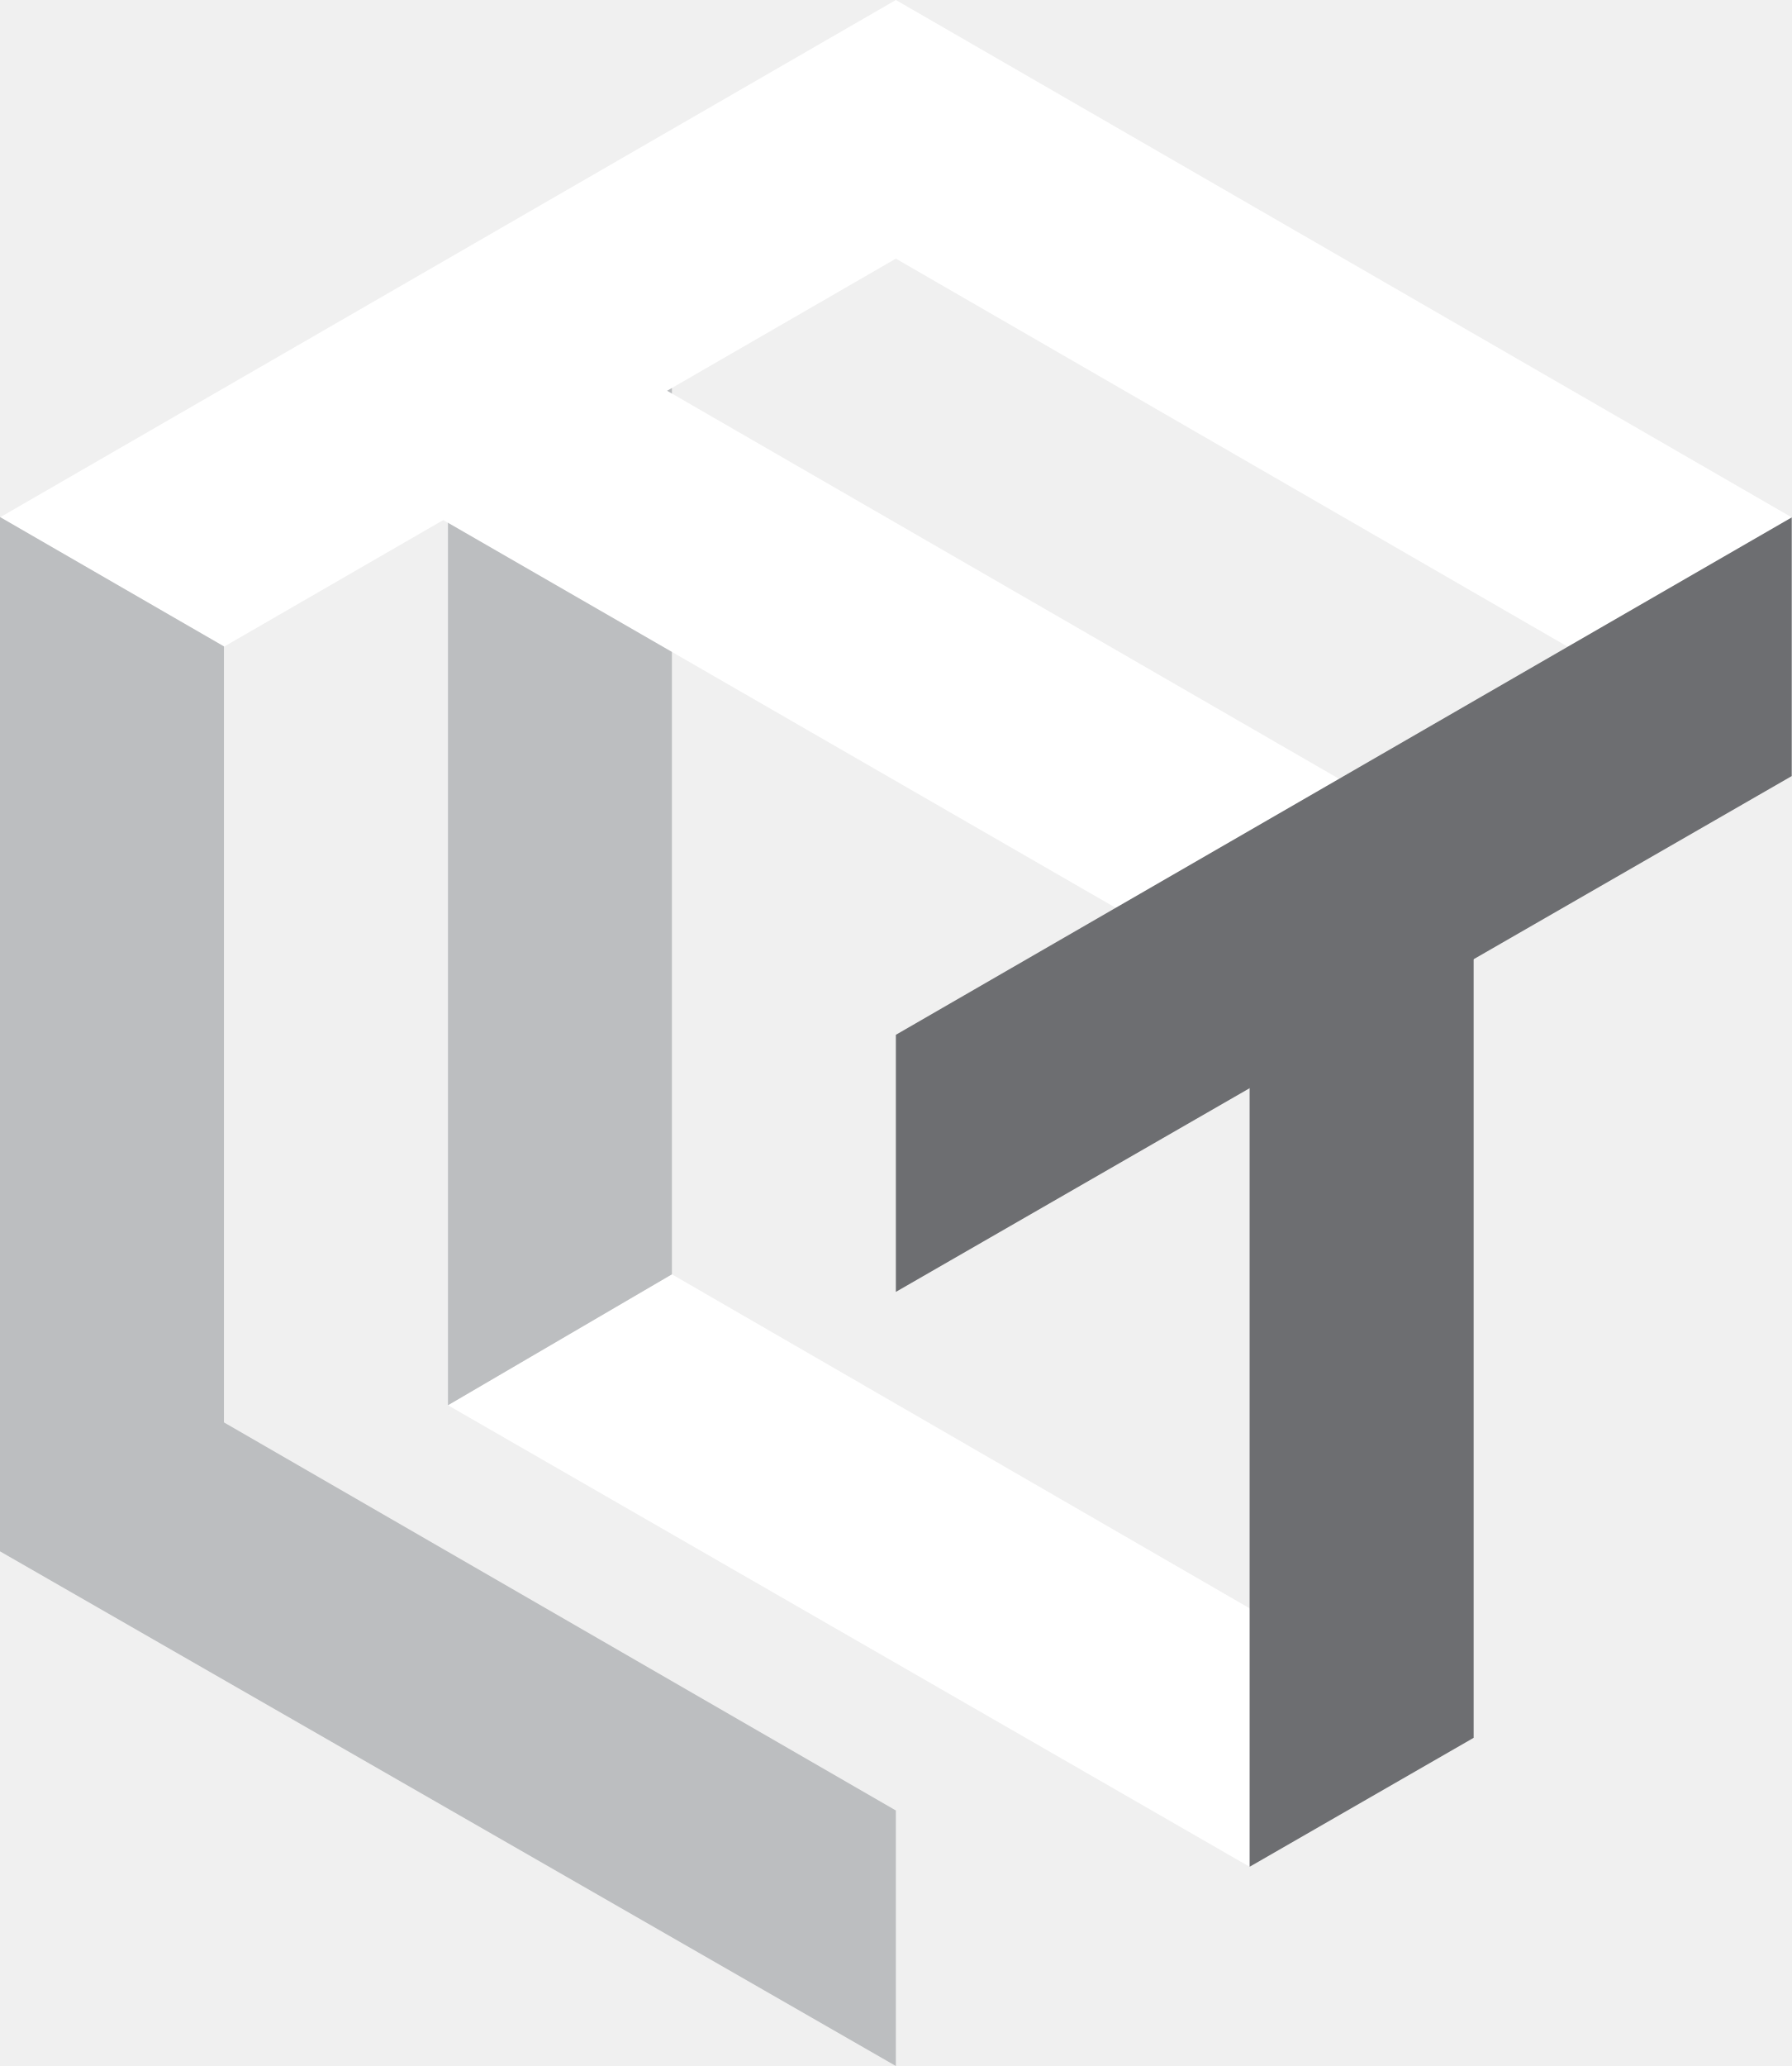
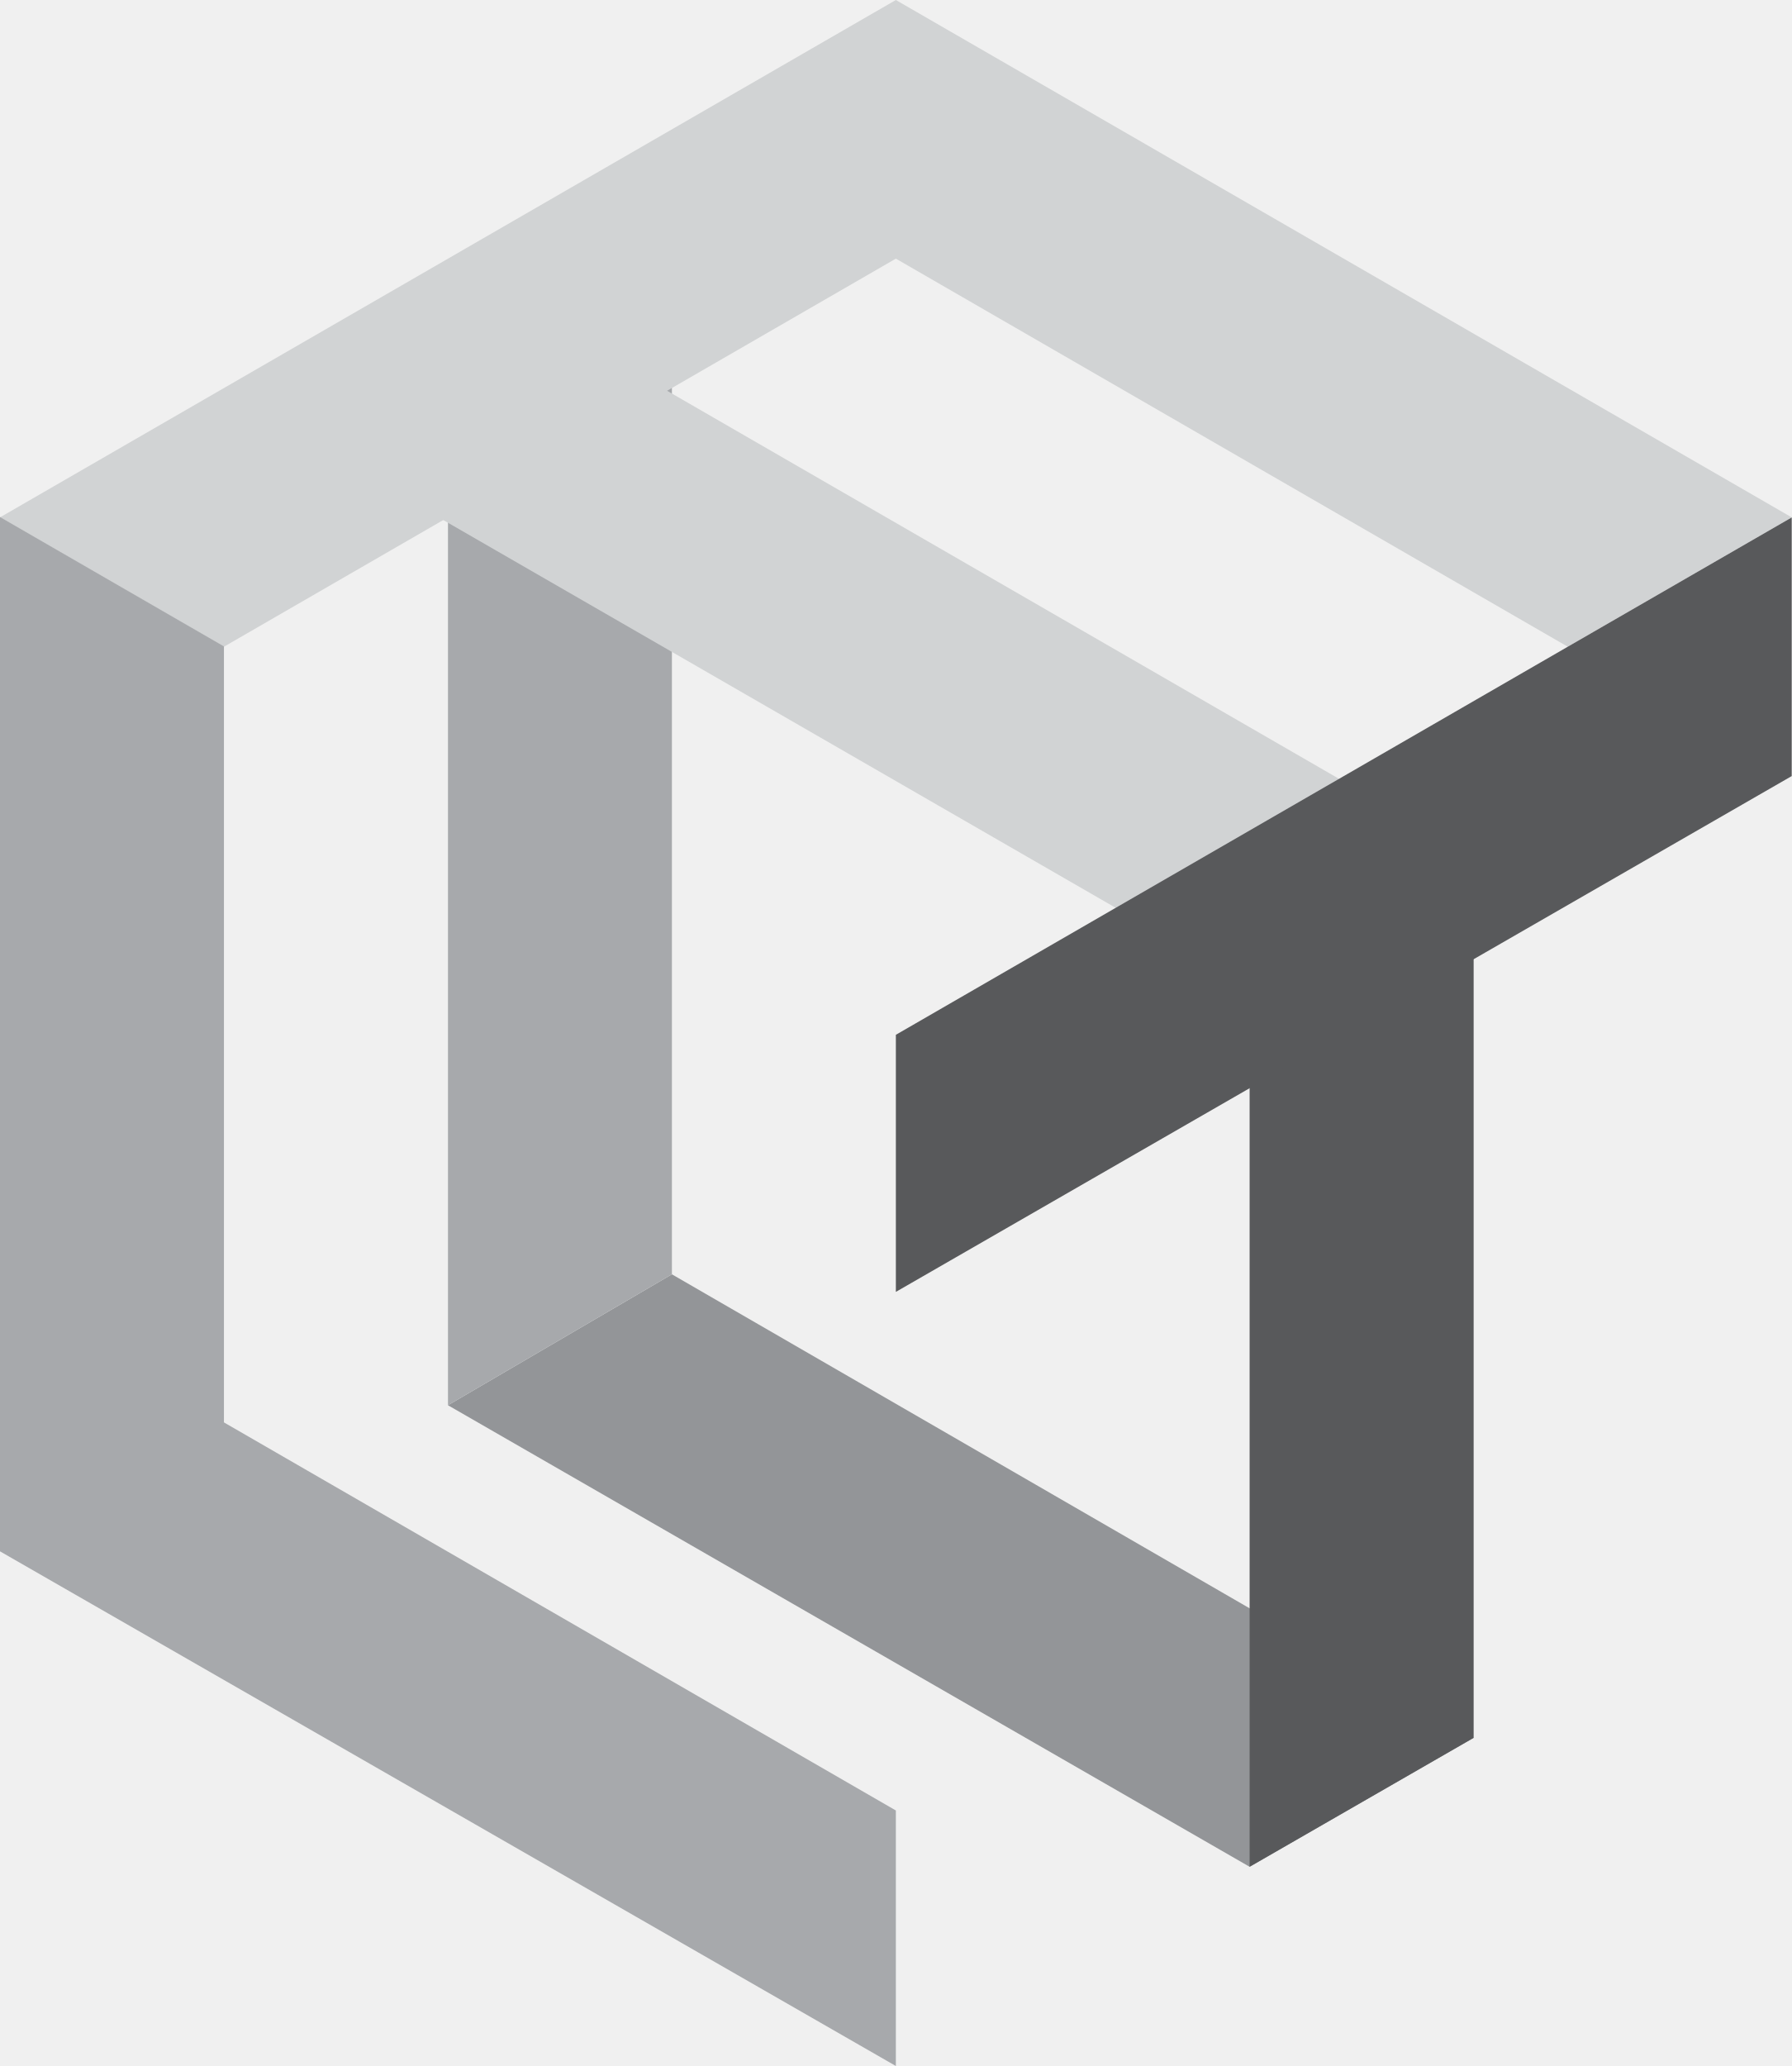
- <svg xmlns="http://www.w3.org/2000/svg" id="Layer_2" data-name="Layer 2" viewBox="0 0 218.34 251.7">
+ <svg xmlns="http://www.w3.org/2000/svg" id="Layer_2" viewBox="0 0 218.34 251.7">
  <defs>
-     <style>
-       .cls-1 {
-         fill: #bcbec0;
-       }
- 
-       .cls-2 {
-         fill: #6d6e71;
-       }
- 
-       .cls-3 {
-         fill: #fff;
-       }
-     </style>
+     <style>.cls-1{fill:#58595b;}.cls-2{fill:#d1d3d4;}.cls-3{fill:#939598;}.cls-4{fill:#a7a9ac;}</style>
  </defs>
-   <g id="Layer_8" data-name="Layer 8">
+   <g id="Layer_8">
    <polyline class="cls-3" points="54.59 171.2 152.28 227.43 179.58 211.72 81.88 155.25 54.59 171.2" />
  </g>
-   <g id="Layer_7" data-name="Layer 7">
-     <polyline class="cls-1" points="54.59 45.14 54.59 171.2 81.88 155.25 81.88 29.38 54.59 45.14" />
+   <g id="Layer_7">
+     <polyline class="cls-4" points="54.59 45.14 54.59 171.2 81.88 155.25 81.88 29.38 54.59 45.14" />
  </g>
-   <g id="Layer_5" data-name="Layer 5">
-     <polyline class="cls-2" points="152.28 101.32 152.28 227.43 179.58 211.72 179.58 85.66 152.28 101.32" />
+   <g id="Layer_5">
+     <polyline class="cls-1" points="152.28 101.32 152.28 227.43 179.58 211.72 179.58 85.66 152.28 101.32" />
  </g>
-   <g id="Layer_6" data-name="Layer 6">
-     <polygon class="cls-3" points="32.34 50.86 141.51 113.8 168.8 98.13 59.63 35.1 32.34 50.86" />
+   <g id="Layer_6">
+     <polygon class="cls-2" points="32.34 50.86 141.51 113.8 168.8 98.13 59.63 35.1 32.34 50.86" />
  </g>
-   <g id="Layer_2-2" data-name="Layer 2">
-     <polygon class="cls-3" points="0 63.03 27.29 78.79 109.17 31.51 191.05 78.79 218.34 63.03 109.17 0 0 63.03" />
+   <g id="Layer_2-2">
+     <polygon class="cls-2" points="0 63.03 27.29 78.79 109.17 31.51 191.05 78.79 218.34 63.03 109.17 0 0 63.03" />
  </g>
-   <g id="Layer_3" data-name="Layer 3">
-     <polygon class="cls-1" points="0 62.99 0 189 109.17 251.7 109.17 220.57 27.29 173.29 27.29 78.75 0 62.99" />
+   <g id="Layer_3">
+     <polygon class="cls-4" points="0 62.99 0 189 109.17 251.7 109.17 220.57 27.29 173.29 27.29 78.75 0 62.99" />
  </g>
-   <g id="Layer_4" data-name="Layer 4">
-     <polygon class="cls-2" points="191.05 78.79 109.17 126.07 109.17 157.39 218.34 94.55 218.34 63.04 191.05 78.79" />
+   <g id="Layer_4">
+     <polygon class="cls-1" points="191.05 78.79 109.17 126.07 109.17 157.39 218.34 94.55 218.34 63.04 191.05 78.79" />
  </g>
</svg>
